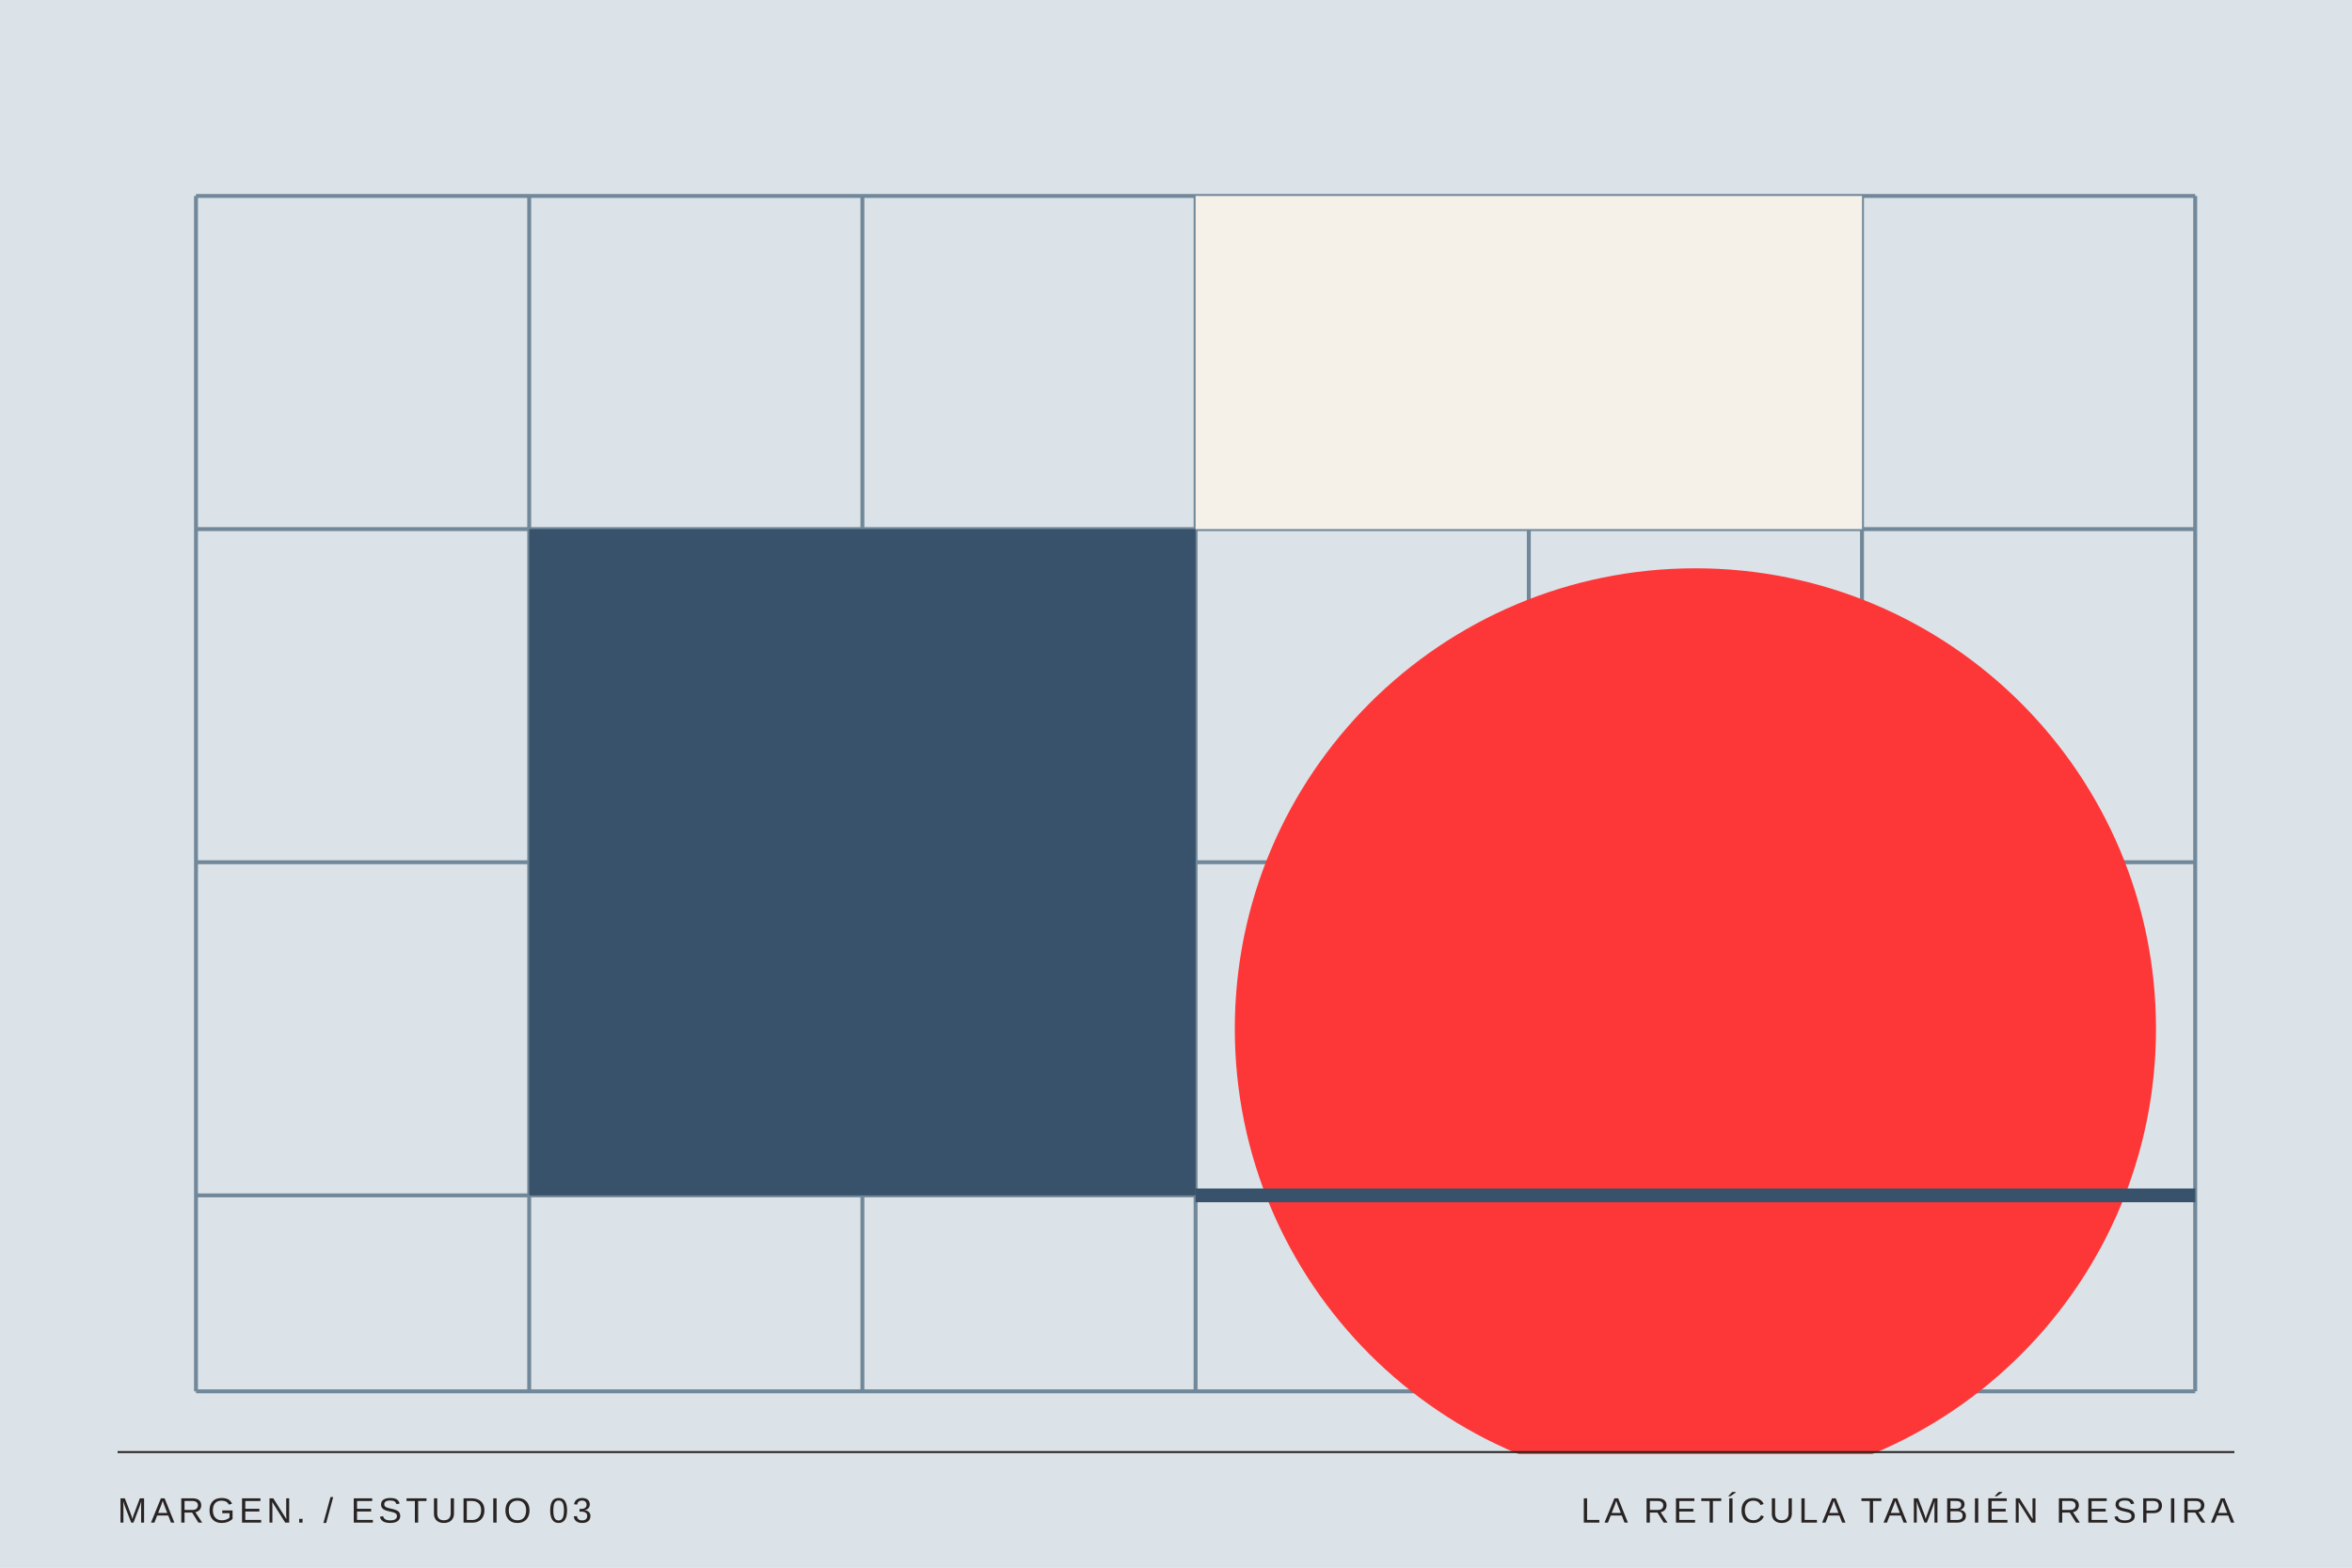
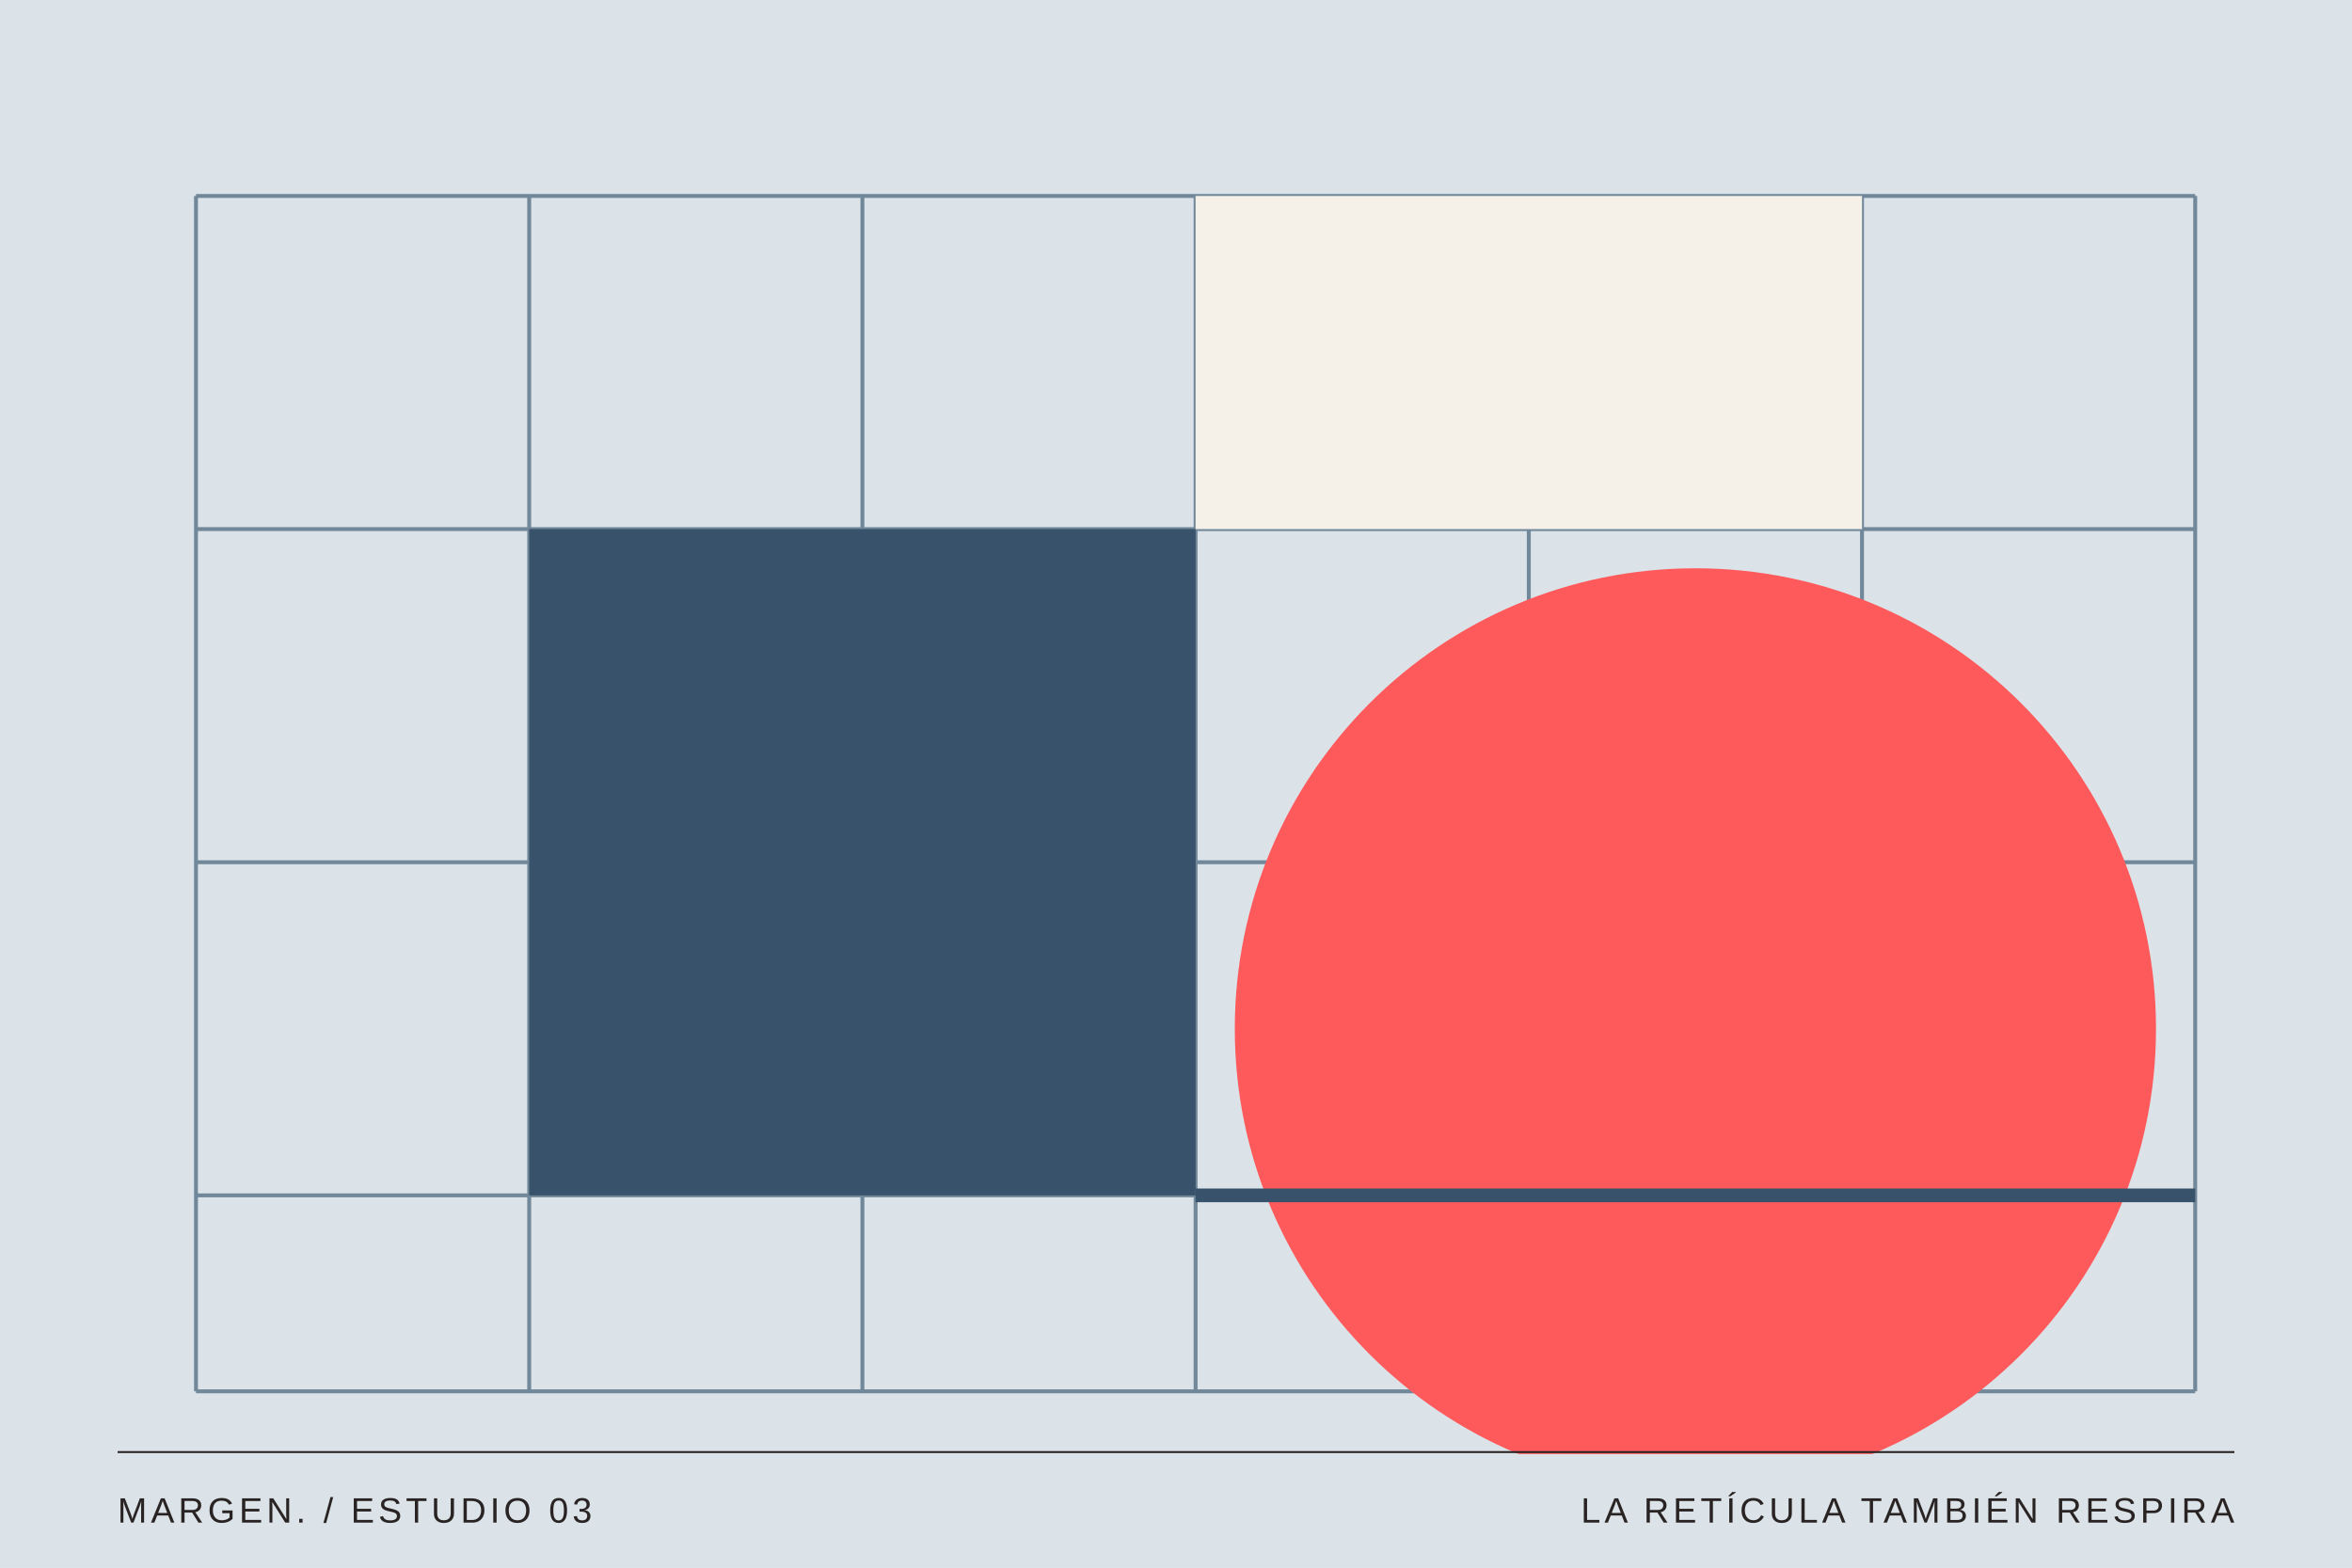
<svg xmlns="http://www.w3.org/2000/svg" width="1200" height="800" viewBox="0 0 1200 800" role="img" aria-label="Estudio gráfico editorial reticula">
  <rect width="1200" height="800" fill="#dbe3e8" />
  <g stroke="#71889a" stroke-width="2">
    <path d="M100 100V710" />
    <path d="M270 100V710" />
    <path d="M440 100V710" />
    <path d="M610 100V710" />
    <path d="M780 100V710" />
    <path d="M950 100V710" />
    <path d="M1120 100V710" />
    <path d="M100 100H1120" />
    <path d="M100 270H1120" />
    <path d="M100 440H1120" />
    <path d="M100 610H1120" />
    <path d="M100 710H1120" />
  </g>
  <rect x="270" y="270" width="340" height="340" fill="#37526a" />
  <rect x="610" y="100" width="340" height="170" fill="#f5f1e9" />
-   <circle cx="865" cy="525" r="235" fill="#fd3738" />
+   <circle cx="865" cy="525" r="235" fill="#ff5a5b" />
  <path d="M610 610H1120" stroke="#37526a" stroke-width="7" />
  <rect x="0" y="742" width="1200" height="58" fill="#dbe3e8" />
  <path d="M60 741H1140" stroke="#292423" stroke-width="1" />
  <g font-family="Arial, sans-serif" font-size="18" fill="#292423" letter-spacing="2">
    <text x="60" y="777">MARGEN. / ESTUDIO 03</text>
    <text x="1140" y="777" text-anchor="end">LA RETÍCULA TAMBIÉN RESPIRA</text>
  </g>
</svg>
